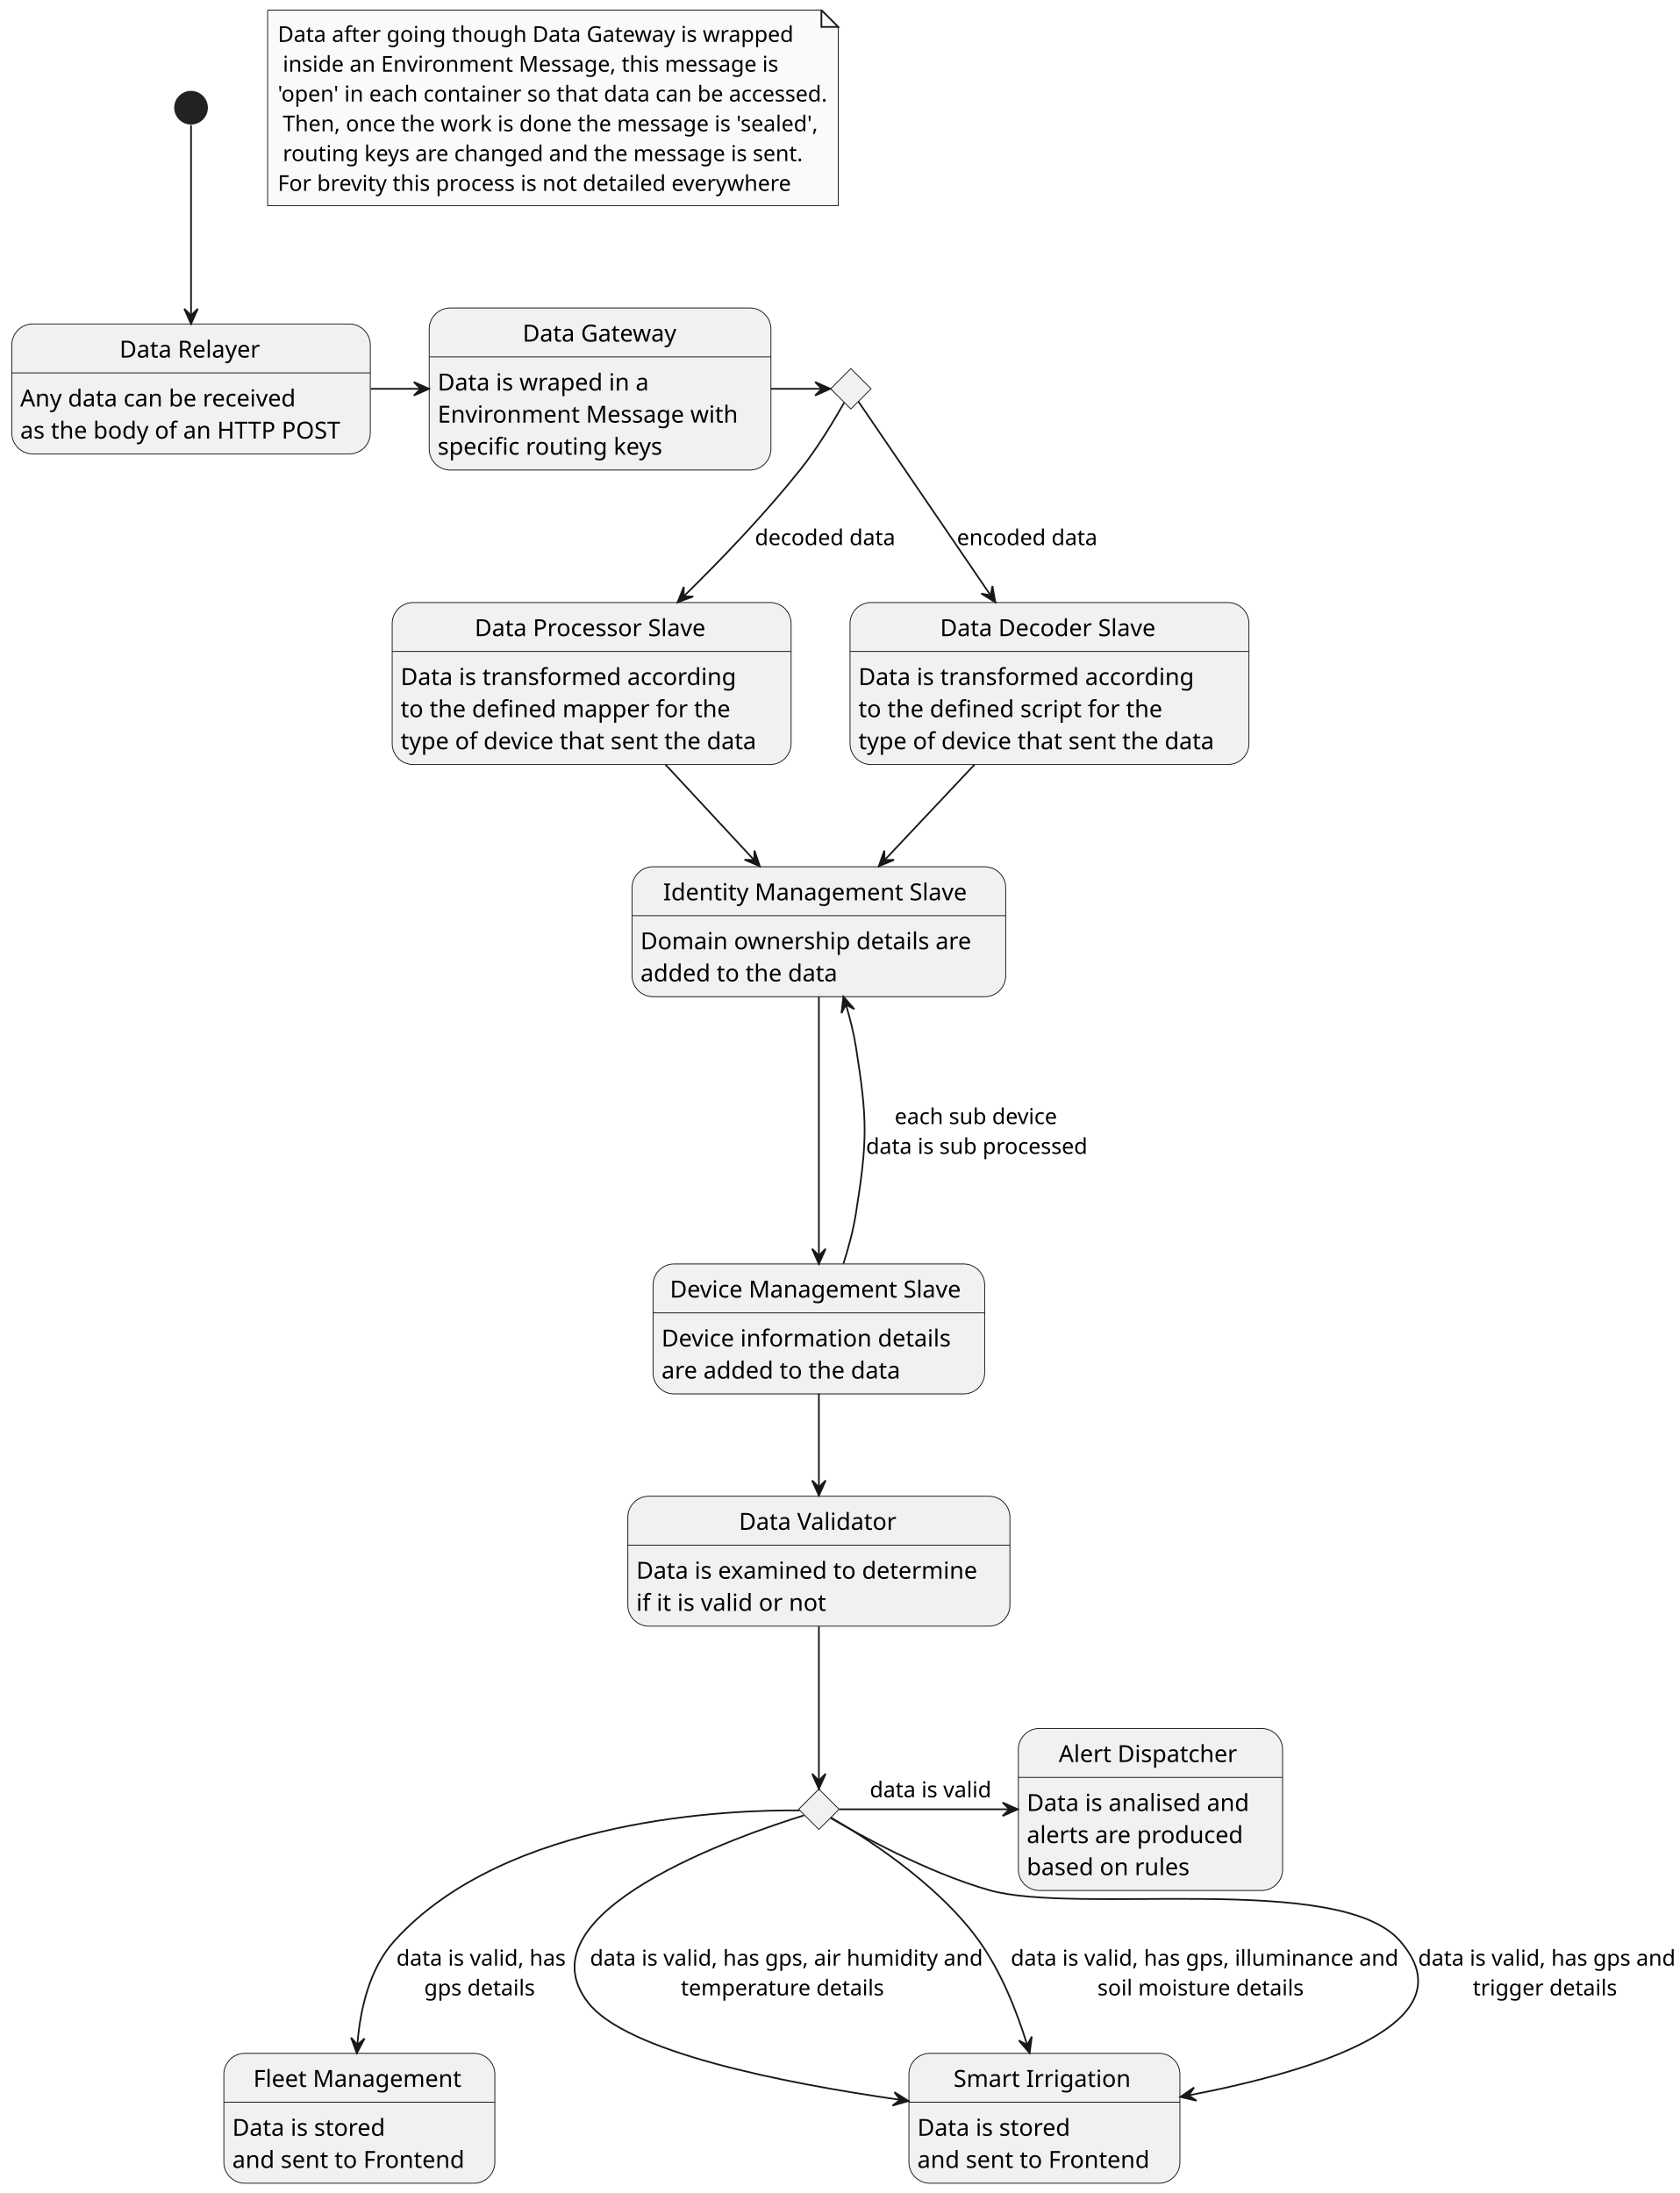
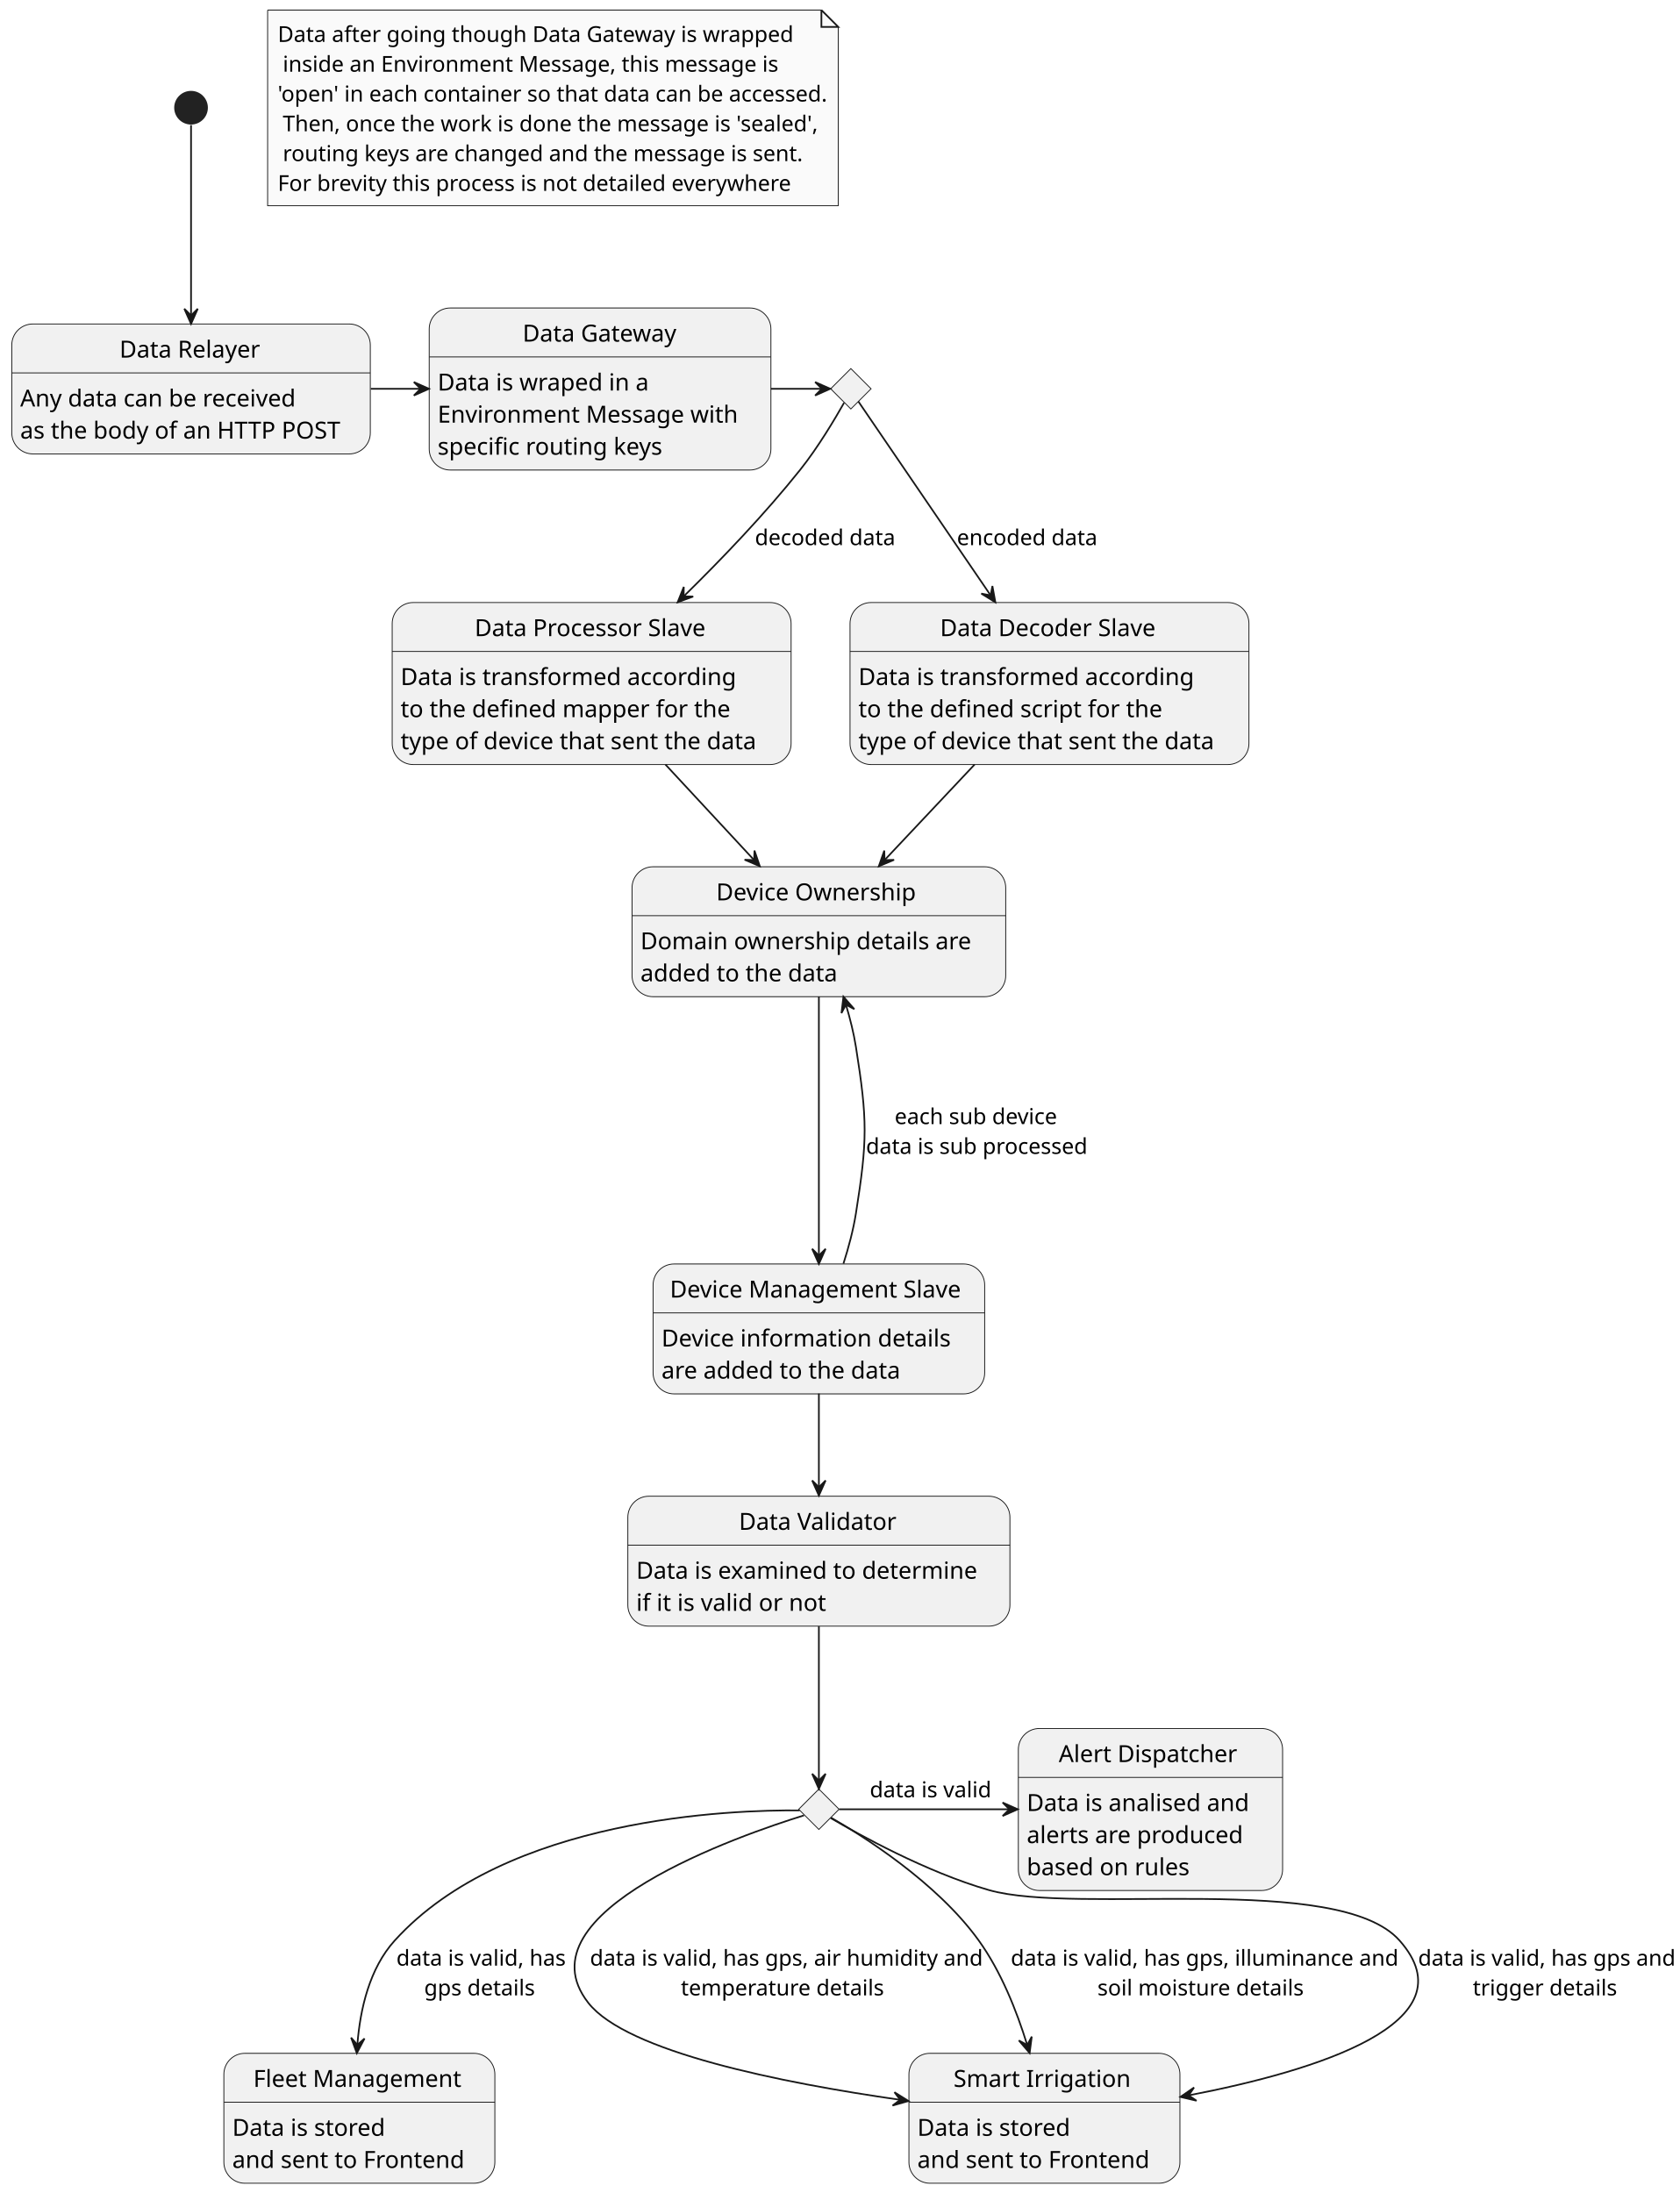
<svg xmlns="http://www.w3.org/2000/svg" contentStyleType="text/css" height="1303px" preserveAspectRatio="none" style="width:998px;height:1303px;background:#FFFFFF;" version="1.1" viewBox="0 0 998 1303" width="998px" zoomAndPan="magnify">
  <defs />
  <g>
    <g id="elem_N1">
      <path d="M159,6 L159,122.236 L498,122.236 L498,16 L488,6 L159,6 " fill="#FAFAFA" style="stroke:#181818;stroke-width:0.5;" />
      <path d="M488,6 L488,16 L498,16 L488,6 " fill="#FAFAFA" style="stroke:#181818;stroke-width:1.0;" />
      <text fill="#000000" font-family="sans-serif" font-size="13" lengthAdjust="spacing" textLength="299" x="165" y="24.897">Data after going though Data Gateway is wrapped</text>
      <text fill="#000000" font-family="sans-serif" font-size="13" lengthAdjust="spacing" textLength="286" x="168" y="42.603">inside an Environment Message, this message is</text>
      <text fill="#000000" font-family="sans-serif" font-size="13" lengthAdjust="spacing" textLength="318" x="165" y="60.309">'open' in each container so that data can be accessed.</text>
      <text fill="#000000" font-family="sans-serif" font-size="13" lengthAdjust="spacing" textLength="308" x="168" y="78.015">Then, once the work is done the message is 'sealed',</text>
      <text fill="#000000" font-family="sans-serif" font-size="13" lengthAdjust="spacing" textLength="301" x="168" y="95.721">routing keys are changed and the message is sent.</text>
      <text fill="#000000" font-family="sans-serif" font-size="13" lengthAdjust="spacing" textLength="299" x="165" y="113.427">For brevity this process is not detailed everywhere</text>
    </g>
    <g id="DataRelayer">
      <rect fill="#F1F1F1" height="77.204" rx="12.5" ry="12.5" style="stroke:#181818;stroke-width:0.5;" width="213" x="7" y="192.5" />
      <line style="stroke:#181818;stroke-width:0.5;" x1="7" x2="220" y1="221.568" y2="221.568" />
      <text fill="#000000" font-family="sans-serif" font-size="14" lengthAdjust="spacing" textLength="85" x="71" y="212.466">Data Relayer</text>
      <text fill="#000000" font-family="sans-serif" font-size="14" lengthAdjust="spacing" textLength="169" x="12" y="241.534">Any data can be received</text>
      <text fill="#000000" font-family="sans-serif" font-size="14" lengthAdjust="spacing" textLength="193" x="12" y="260.602">as the body of an HTTP POST</text>
    </g>
    <g id="DataGateway">
      <rect fill="#F1F1F1" height="96.272" rx="12.5" ry="12.5" style="stroke:#181818;stroke-width:0.5;" width="203" x="255" y="183" />
      <line style="stroke:#181818;stroke-width:0.5;" x1="255" x2="458" y1="212.068" y2="212.068" />
      <text fill="#000000" font-family="sans-serif" font-size="14" lengthAdjust="spacing" textLength="92" x="310.5" y="202.966">Data Gateway</text>
      <text fill="#000000" font-family="sans-serif" font-size="14" lengthAdjust="spacing" textLength="130" x="260" y="232.034">Data is wraped in a</text>
      <text fill="#000000" font-family="sans-serif" font-size="14" lengthAdjust="spacing" textLength="183" x="260" y="251.102">Environment Message with</text>
      <text fill="#000000" font-family="sans-serif" font-size="14" lengthAdjust="spacing" textLength="138" x="260" y="270.17">specific routing keys</text>
    </g>
    <g id="elem_decoded_or_encoded">
      <polygon fill="#F1F1F1" points="505.5,219,517.5,231,505.5,243,493.5,231,505.5,219" style="stroke:#181818;stroke-width:0.5;" />
    </g>
    <g id="Processor">
      <rect fill="#F1F1F1" height="96.272" rx="12.5" ry="12.5" style="stroke:#181818;stroke-width:0.5;" width="237" x="233" y="358" />
      <line style="stroke:#181818;stroke-width:0.5;" x1="233" x2="470" y1="387.068" y2="387.068" />
      <text fill="#000000" font-family="sans-serif" font-size="14" lengthAdjust="spacing" textLength="139" x="282" y="377.966">Data Processor Slave</text>
      <text fill="#000000" font-family="sans-serif" font-size="14" lengthAdjust="spacing" textLength="205" x="238" y="407.034">Data is transformed according</text>
      <text fill="#000000" font-family="sans-serif" font-size="14" lengthAdjust="spacing" textLength="201" x="238" y="426.102">to the defined mapper for the</text>
      <text fill="#000000" font-family="sans-serif" font-size="14" lengthAdjust="spacing" textLength="217" x="238" y="445.17">type of device that sent the data</text>
    </g>
    <g id="Decoder">
      <rect fill="#F1F1F1" height="96.272" rx="12.5" ry="12.5" style="stroke:#181818;stroke-width:0.5;" width="237" x="505" y="358" />
      <line style="stroke:#181818;stroke-width:0.5;" x1="505" x2="742" y1="387.068" y2="387.068" />
      <text fill="#000000" font-family="sans-serif" font-size="14" lengthAdjust="spacing" textLength="130" x="558.5" y="377.966">Data Decoder Slave</text>
      <text fill="#000000" font-family="sans-serif" font-size="14" lengthAdjust="spacing" textLength="205" x="510" y="407.034">Data is transformed according</text>
      <text fill="#000000" font-family="sans-serif" font-size="14" lengthAdjust="spacing" textLength="186" x="510" y="426.102">to the defined script for the</text>
      <text fill="#000000" font-family="sans-serif" font-size="14" lengthAdjust="spacing" textLength="217" x="510" y="445.17">type of device that sent the data</text>
    </g>
    <g id="Identity">
      <rect fill="#F1F1F1" height="77.204" rx="12.5" ry="12.5" style="stroke:#181818;stroke-width:0.5;" width="222" x="375.5" y="515" />
      <line style="stroke:#181818;stroke-width:0.5;" x1="375.5" x2="597.5" y1="544.068" y2="544.068" />
-       <text fill="#000000" font-family="sans-serif" font-size="14" lengthAdjust="spacing" textLength="185" x="394" y="534.966">Identity Management Slave</text>
+       <text fill="#000000" font-family="sans-serif" font-size="14" lengthAdjust="spacing" textLength="122" x="425.5" y="534.966">Device Ownership</text>
      <text fill="#000000" font-family="sans-serif" font-size="14" lengthAdjust="spacing" textLength="202" x="380.5" y="564.034">Domain ownership details are</text>
      <text fill="#000000" font-family="sans-serif" font-size="14" lengthAdjust="spacing" textLength="120" x="380.5" y="583.102">added to the data</text>
    </g>
    <g id="Validator">
      <rect fill="#F1F1F1" height="77.204" rx="12.5" ry="12.5" style="stroke:#181818;stroke-width:0.5;" width="227" x="373" y="889" />
      <line style="stroke:#181818;stroke-width:0.5;" x1="373" x2="600" y1="918.068" y2="918.068" />
      <text fill="#000000" font-family="sans-serif" font-size="14" lengthAdjust="spacing" textLength="95" x="439" y="908.966">Data Validator</text>
      <text fill="#000000" font-family="sans-serif" font-size="14" lengthAdjust="spacing" textLength="207" x="378" y="938.034">Data is examined to determine</text>
      <text fill="#000000" font-family="sans-serif" font-size="14" lengthAdjust="spacing" textLength="117" x="378" y="957.102">if it is valid or not</text>
    </g>
-     <g id="Records">
+     <g id="Device">
      <rect fill="#F1F1F1" height="77.204" rx="12.5" ry="12.5" style="stroke:#181818;stroke-width:0.5;" width="197" x="388" y="751" />
      <line style="stroke:#181818;stroke-width:0.5;" x1="388" x2="585" y1="780.068" y2="780.068" />
      <text fill="#000000" font-family="sans-serif" font-size="14" lengthAdjust="spacing" textLength="177" x="398" y="770.966">Device Management Slave</text>
      <text fill="#000000" font-family="sans-serif" font-size="14" lengthAdjust="spacing" textLength="176" x="393" y="800.034">Device information details</text>
      <text fill="#000000" font-family="sans-serif" font-size="14" lengthAdjust="spacing" textLength="146" x="393" y="819.102">are added to the data</text>
    </g>
    <g id="elem_data_type">
      <polygon fill="#F1F1F1" points="486.5,1063,498.5,1075,486.5,1087,474.5,1075,486.5,1063" style="stroke:#181818;stroke-width:0.5;" />
    </g>
    <g id="Fleet">
      <rect fill="#F1F1F1" height="77.204" rx="12.5" ry="12.5" style="stroke:#181818;stroke-width:0.5;" width="161" x="133" y="1220" />
      <line style="stroke:#181818;stroke-width:0.5;" x1="133" x2="294" y1="1249.068" y2="1249.068" />
      <text fill="#000000" font-family="sans-serif" font-size="14" lengthAdjust="spacing" textLength="126" x="150.5" y="1239.966">Fleet Management</text>
      <text fill="#000000" font-family="sans-serif" font-size="14" lengthAdjust="spacing" textLength="93" x="138" y="1269.034">Data is stored</text>
      <text fill="#000000" font-family="sans-serif" font-size="14" lengthAdjust="spacing" textLength="141" x="138" y="1288.102">and sent to Frontend</text>
    </g>
    <g id="Irrigation">
      <rect fill="#F1F1F1" height="77.204" rx="12.5" ry="12.5" style="stroke:#181818;stroke-width:0.5;" width="161" x="540" y="1220" />
      <line style="stroke:#181818;stroke-width:0.5;" x1="540" x2="701" y1="1249.068" y2="1249.068" />
      <text fill="#000000" font-family="sans-serif" font-size="14" lengthAdjust="spacing" textLength="108" x="566.5" y="1239.966">Smart Irrigation</text>
      <text fill="#000000" font-family="sans-serif" font-size="14" lengthAdjust="spacing" textLength="93" x="545" y="1269.034">Data is stored</text>
      <text fill="#000000" font-family="sans-serif" font-size="14" lengthAdjust="spacing" textLength="141" x="545" y="1288.102">and sent to Frontend</text>
    </g>
    <g id="Alert">
      <rect fill="#F1F1F1" height="96.272" rx="12.5" ry="12.5" style="stroke:#181818;stroke-width:0.5;" width="157" x="605" y="1027" />
      <line style="stroke:#181818;stroke-width:0.5;" x1="605" x2="762" y1="1056.068" y2="1056.068" />
      <text fill="#000000" font-family="sans-serif" font-size="14" lengthAdjust="spacing" textLength="109" x="629" y="1046.966">Alert Dispatcher</text>
      <text fill="#000000" font-family="sans-serif" font-size="14" lengthAdjust="spacing" textLength="137" x="610" y="1076.034">Data is analised and</text>
      <text fill="#000000" font-family="sans-serif" font-size="14" lengthAdjust="spacing" textLength="133" x="610" y="1095.102">alerts are produced</text>
      <text fill="#000000" font-family="sans-serif" font-size="14" lengthAdjust="spacing" textLength="100" x="610" y="1114.17">based on rules</text>
    </g>
    <ellipse cx="113.5" cy="64" fill="#222222" rx="10" ry="10" style="stroke:none;stroke-width:1.0;" />
    <g id="link_*start_DataRelayer">
      <path d="M113.5,74.34 C113.5,95.68 113.5,149.09 113.5,187.39 " fill="none" id="*start-to-DataRelayer" style="stroke:#181818;stroke-width:1.0;" />
      <polygon fill="#181818" points="113.5,192.45,117.5,183.45,113.5,187.45,109.5,183.45,113.5,192.45" style="stroke:#181818;stroke-width:1.0;" />
    </g>
    <g id="link_DataRelayer_DataGateway">
      <path d="M220.29,231 C230.1,231 239.92,231 249.74,231 " fill="none" id="DataRelayer-to-DataGateway" style="stroke:#181818;stroke-width:1.0;" />
      <polygon fill="#181818" points="254.87,231,245.87,227,249.87,231,245.87,235,254.87,231" style="stroke:#181818;stroke-width:1.0;" />
    </g>
    <g id="link_DataGateway_decoded_or_encoded">
      <path d="M458.06,231 C468.06,231 478.05,231 488.04,231 " fill="none" id="DataGateway-to-decoded_or_encoded" style="stroke:#181818;stroke-width:1.0;" />
      <polygon fill="#181818" points="493.27,231,484.27,227,488.27,231,484.27,235,493.27,231" style="stroke:#181818;stroke-width:1.0;" />
    </g>
    <g id="link_decoded_or_encoded_Processor">
      <path d="M501.47,239.32 C496.08,248.85 486,265.83 475.5,279 C454.53,305.32 428.78,332.2 406.19,354.34 " fill="none" id="decoded_or_encoded-to-Processor" style="stroke:#181818;stroke-width:1.0;" />
      <polygon fill="#181818" points="402.59,357.85,411.825,354.426,406.168,354.358,406.237,348.701,402.59,357.85" style="stroke:#181818;stroke-width:1.0;" />
      <text fill="#000000" font-family="sans-serif" font-size="13" lengthAdjust="spacing" textLength="82" x="448.5" y="323.897">decoded data</text>
    </g>
    <g id="link_decoded_or_encoded_Decoder">
      <path d="M509.98,238.57 C522.72,257.25 560.06,311.98 588.46,353.63 " fill="none" id="decoded_or_encoded-to-Decoder" style="stroke:#181818;stroke-width:1.0;" />
      <polygon fill="#181818" points="591.36,357.87,589.596,348.18,588.544,353.739,582.986,352.686,591.36,357.87" style="stroke:#181818;stroke-width:1.0;" />
      <text fill="#000000" font-family="sans-serif" font-size="13" lengthAdjust="spacing" textLength="82" x="568.5" y="323.897">encoded data</text>
    </g>
    <g id="link_Decoder_Identity">
      <path d="M579.02,454.24 C561.88,472.45 542.44,493.09 525.82,510.74 " fill="none" id="Decoder-to-Identity" style="stroke:#181818;stroke-width:1.0;" />
      <polygon fill="#181818" points="522.1,514.7,531.181,510.888,525.527,511.059,525.356,505.405,522.1,514.7" style="stroke:#181818;stroke-width:1.0;" />
    </g>
    <g id="link_Processor_Identity">
      <path d="M395.33,454.24 C412.22,472.45 431.38,493.09 447.76,510.74 " fill="none" id="Processor-to-Identity" style="stroke:#181818;stroke-width:1.0;" />
      <polygon fill="#181818" points="451.42,514.7,448.24,505.379,448.023,511.031,442.37,510.815,451.42,514.7" style="stroke:#181818;stroke-width:1.0;" />
    </g>
-     <g id="link_Identity_Records">
-       <path d="M486.5,592.1 C486.5,634.06 486.5,701.82 486.5,745.76 " fill="none" id="Identity-to-Records" style="stroke:#181818;stroke-width:1.0;" />
+     <g id="link_Identity_Device">
+       <path d="M486.5,592.1 C486.5,634.06 486.5,701.82 486.5,745.76 " fill="none" id="Identity-to-Device" style="stroke:#181818;stroke-width:1.0;" />
      <polygon fill="#181818" points="486.5,751,490.5,742,486.5,746,482.5,742,486.5,751" style="stroke:#181818;stroke-width:1.0;" />
    </g>
-     <g id="link_Records_Identity">
-       <path d="M501.09,750.82 C504.16,741.24 506.93,730.86 508.5,721 C515.4,677.54 515.4,665.46 508.5,622 C507.2,613.83 505.08,605.31 502.64,597.18 " fill="none" id="Records-to-Identity" style="stroke:#181818;stroke-width:1.0;" />
+     <g id="link_Device_Identity">
+       <path d="M501.09,750.82 C504.16,741.24 506.93,730.86 508.5,721 C515.4,677.54 515.4,665.46 508.5,622 C507.2,613.83 505.08,605.31 502.64,597.18 " fill="none" id="Device-to-Identity" style="stroke:#181818;stroke-width:1.0;" />
      <polygon fill="#181818" points="501.09,592.18,499.92,601.959,502.563,596.958,507.565,599.602,501.09,592.18" style="stroke:#181818;stroke-width:1.0;" />
      <text fill="#000000" font-family="sans-serif" font-size="13" lengthAdjust="spacing" textLength="94" x="531.5" y="667.897">each sub device</text>
      <text fill="#000000" font-family="sans-serif" font-size="13" lengthAdjust="spacing" textLength="128" x="514.5" y="685.603">data is sub processed</text>
    </g>
-     <g id="link_Records_Validator">
-       <path d="M486.5,828.02 C486.5,845.12 486.5,865.47 486.5,883.21 " fill="none" id="Records-to-Validator" style="stroke:#181818;stroke-width:1.0;" />
+     <g id="link_Device_Validator">
+       <path d="M486.5,828.02 C486.5,845.12 486.5,865.47 486.5,883.21 " fill="none" id="Device-to-Validator" style="stroke:#181818;stroke-width:1.0;" />
      <polygon fill="#181818" points="486.5,888.63,490.5,879.63,486.5,883.63,482.5,879.63,486.5,888.63" style="stroke:#181818;stroke-width:1.0;" />
    </g>
    <g id="link_Validator_data_type">
      <path d="M486.5,966.35 C486.5,996 486.5,1035.79 486.5,1057.74 " fill="none" id="Validator-to-data_type" style="stroke:#181818;stroke-width:1.0;" />
      <polygon fill="#181818" points="486.5,1062.92,490.5,1053.92,486.5,1057.92,482.5,1053.92,486.5,1062.92" style="stroke:#181818;stroke-width:1.0;" />
    </g>
    <g id="link_data_type_Fleet">
      <path d="M475.1,1075.69 C435.26,1075.28 301.01,1079.61 234.5,1153 C219.49,1169.56 213.97,1193.75 212.33,1214.69 " fill="none" id="data_type-to-Fleet" style="stroke:#181818;stroke-width:1.0;" />
      <polygon fill="#181818" points="211.99,1219.93,216.571,1211.212,212.318,1214.941,208.589,1210.687,211.99,1219.93" style="stroke:#181818;stroke-width:1.0;" />
      <text fill="#000000" font-family="sans-serif" font-size="13" lengthAdjust="spacing" textLength="97" x="235.5" y="1167.897">data is valid, has</text>
      <text fill="#000000" font-family="sans-serif" font-size="13" lengthAdjust="spacing" textLength="64" x="252" y="1185.603">gps details</text>
    </g>
    <g id="link_data_type_Irrigation">
      <path d="M477.65,1078.63 C441.29,1089.89 307.2,1135.88 349.5,1190 C372.28,1219.15 464.18,1237.53 534.71,1247.62 " fill="none" id="data_type-to-Irrigation" style="stroke:#181818;stroke-width:1.0;" />
      <polygon fill="#181818" points="539.75,1248.34,531.398,1243.121,534.799,1247.641,530.279,1251.042,539.75,1248.34" style="stroke:#181818;stroke-width:1.0;" />
      <text fill="#000000" font-family="sans-serif" font-size="13" lengthAdjust="spacing" textLength="226" x="350.5" y="1167.897">data is valid, has gps, air humidity and</text>
      <text fill="#000000" font-family="sans-serif" font-size="13" lengthAdjust="spacing" textLength="118" x="404.5" y="1185.603">temperature details</text>
    </g>
    <g id="link_data_type_Irrigation">
      <path d="M493.79,1080.04 C511.35,1090.09 556.34,1118.01 581.5,1153 C594.74,1171.41 604.02,1194.83 610.2,1214.84 " fill="none" id="data_type-to-Irrigation-1" style="stroke:#181818;stroke-width:1.0;" />
      <polygon fill="#181818" points="611.71,1219.85,612.976,1210.083,610.284,1215.058,605.309,1212.365,611.71,1219.85" style="stroke:#181818;stroke-width:1.0;" />
      <text fill="#000000" font-family="sans-serif" font-size="13" lengthAdjust="spacing" textLength="222" x="600.5" y="1167.897">data is valid, has gps, illuminance and</text>
      <text fill="#000000" font-family="sans-serif" font-size="13" lengthAdjust="spacing" textLength="119" x="652" y="1185.603">soil moisture details</text>
    </g>
    <g id="link_data_type_Irrigation">
      <path d="M493.55,1080.23 C509.59,1089.65 550.31,1112.35 587.5,1123 C640.02,1138.04 795.3,1112.08 831.5,1153 C874.7,1201.84 782.16,1230.38 706.26,1244.97 " fill="none" id="data_type-to-Irrigation-2" style="stroke:#181818;stroke-width:1.0;" />
      <polygon fill="#181818" points="701.29,1245.91,710.876,1248.169,706.203,1244.982,709.391,1240.309,701.29,1245.91" style="stroke:#181818;stroke-width:1.0;" />
      <text fill="#000000" font-family="sans-serif" font-size="13" lengthAdjust="spacing" textLength="148" x="842.5" y="1167.897">data is valid, has gps and</text>
      <text fill="#000000" font-family="sans-serif" font-size="13" lengthAdjust="spacing" textLength="83" x="875" y="1185.603">trigger details</text>
    </g>
    <g id="link_data_type_Alert">
      <path d="M498.53,1075 C518.59,1075 560.55,1075 599.43,1075 " fill="none" id="data_type-to-Alert" style="stroke:#181818;stroke-width:1.0;" />
      <polygon fill="#181818" points="604.65,1075,595.65,1071,599.65,1075,595.65,1079,604.65,1075" style="stroke:#181818;stroke-width:1.0;" />
      <text fill="#000000" font-family="sans-serif" font-size="13" lengthAdjust="spacing" textLength="70" x="516.75" y="1067.897">data is valid</text>
    </g>
  </g>
</svg>
